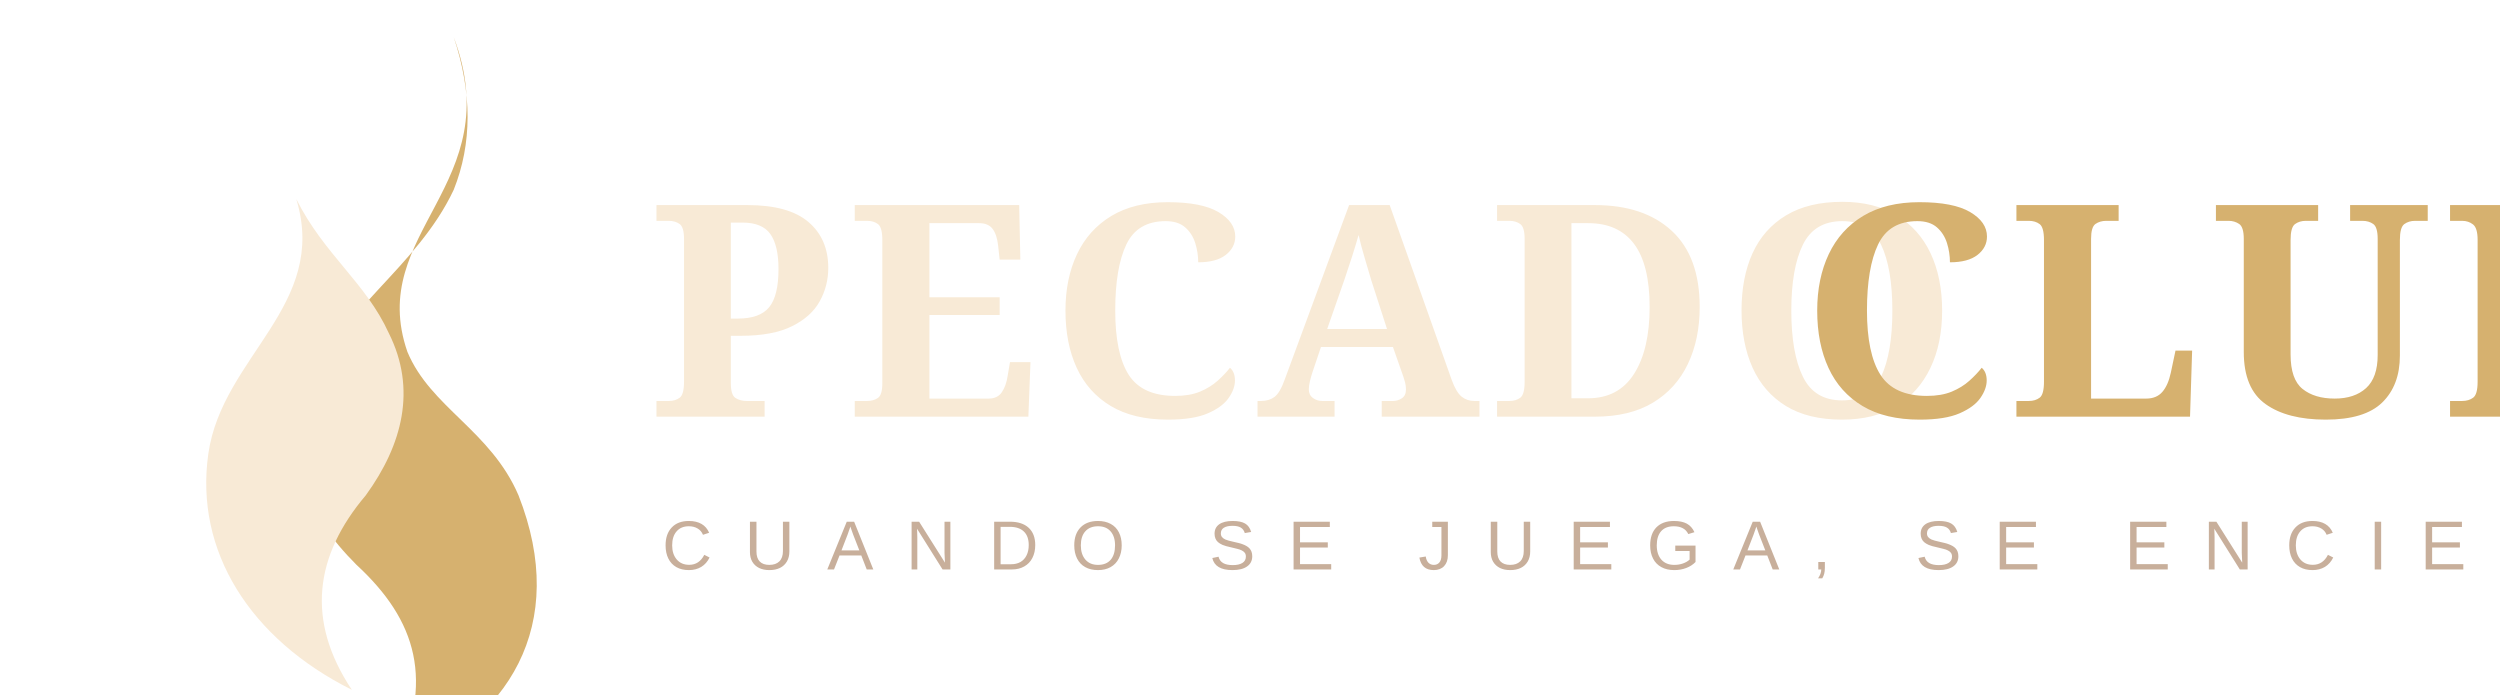
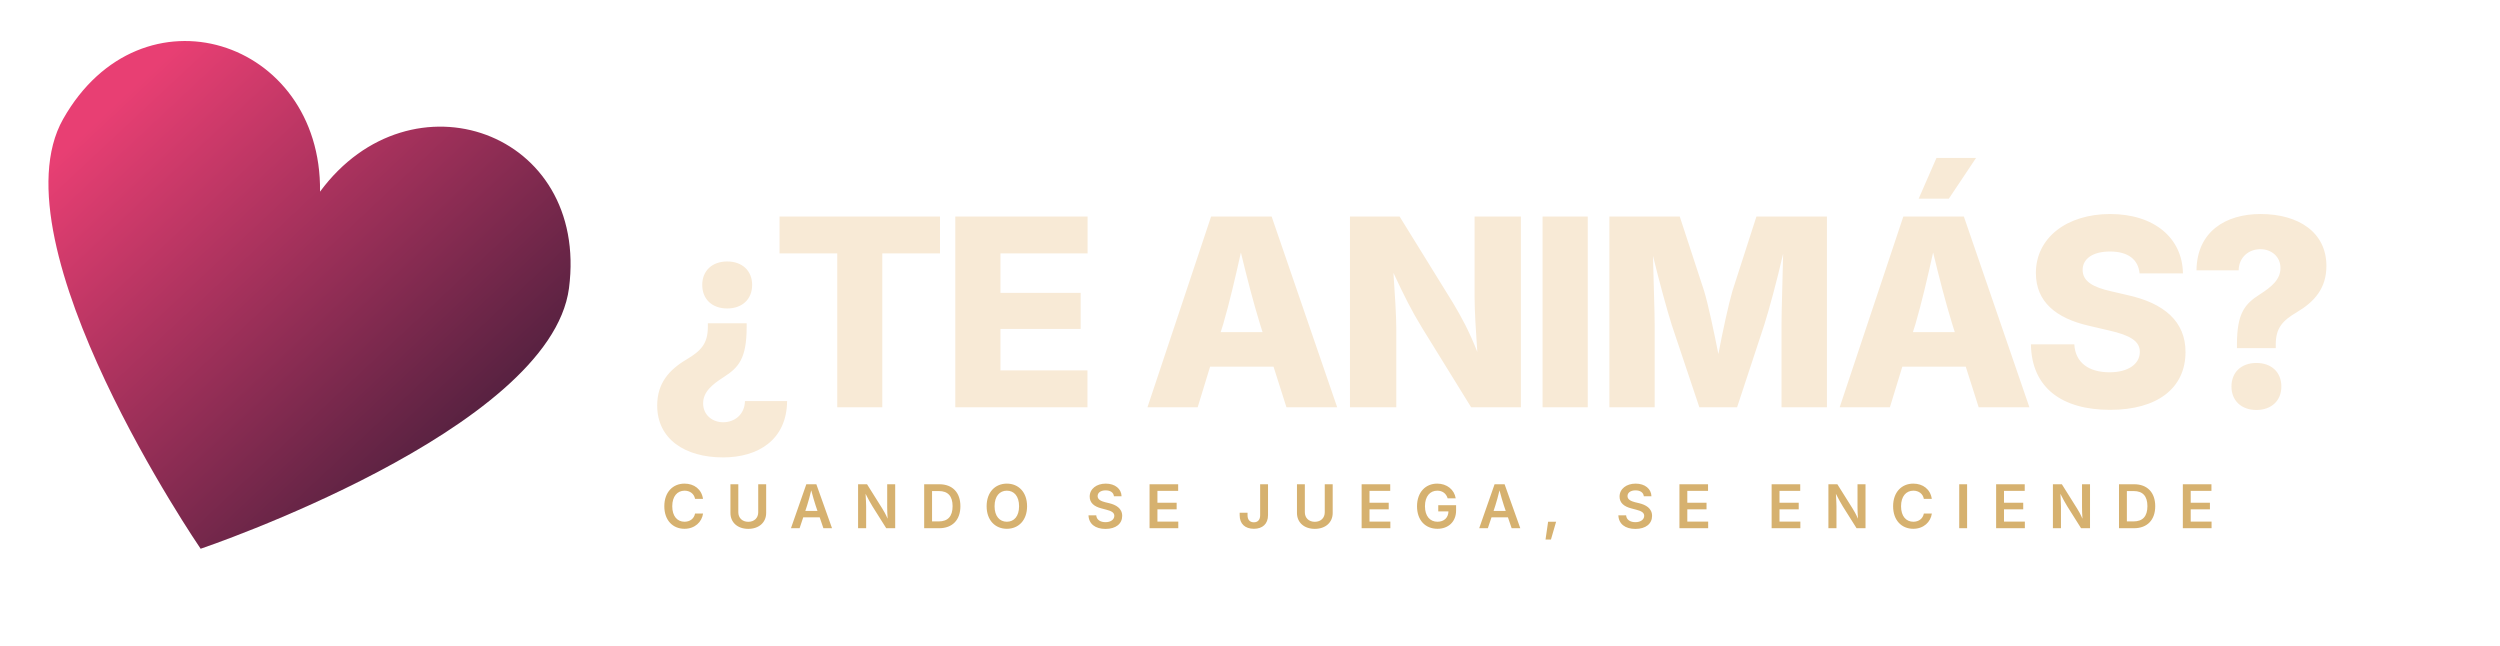
- <svg xmlns="http://www.w3.org/2000/svg" viewBox="0 0 540 150" role="img" aria-label="PecadoClub">
-   <g transform="translate(20 8)">
-     <path d="M78 0c12 32-19 42-10 68 5 12 18 17 24 31 11 28-2 49-27 59 9-19 5-32-8-44-11-11-16-23-10-38 6-17 23-26 31-43 4-10 4-21 0-33Z" fill="#D6B16F" />
-     <path d="M44 35c7 23-16 34-19 55-3 21 9 40 31 51-10-15-8-29 3-42 8-11 11-23 5-35-5-11-14-17-20-29Z" fill="#F8EAD6" />
-   </g>
-   <text x="140" y="90" fill="#F8EAD6" font-size="64" font-family="Georgia,serif" font-weight="700" letter-spacing="2">PECADO</text>
-   <text x="389" y="90" fill="#D6B16F" font-size="64" font-family="Georgia,serif" font-weight="700" letter-spacing="2">CLUB</text>
-   <text x="143" y="123" fill="#C8AF9B" font-size="15" font-family="Arial,sans-serif" letter-spacing="7">CUANDO SE JUEGA, SE ENCIENDE</text>
+ <svg xmlns="http://www.w3.org/2000/svg" viewBox="0 0 620 160" role="img" aria-label="¿Te animás?">
+   <defs>
+     <linearGradient id="heart" x1="12" y1="18" x2="128" y2="142" gradientUnits="userSpaceOnUse">
+       <stop offset="0" stop-color="#E83F73" />
+       <stop offset="1" stop-color="#2D1932" />
+     </linearGradient>
+   </defs>
+   <path fill="url(#heart)" d="M137.9 68.3C143.5 25 94.3 7.8 69.3 41.7 69.8-.4 20-16.3-1.5 21.7-21 56.2 36.4 140.1 36.4 140.1s96.3-32.5 101.5-71.8Z" transform="translate(17 10) scale(.9)" />
+   <text x="160" y="101" fill="#F8EAD6" font-size="65" font-family="Inter,Montserrat,Arial,sans-serif" font-weight="800" letter-spacing="-2">¿TE ANIMÁS?</text>
+   <text x="164" y="131" fill="#D6B16F" font-size="15" font-family="Inter,Arial,sans-serif" font-weight="600" letter-spacing="5">CUANDO SE JUEGA, SE ENCIENDE</text>
</svg>
